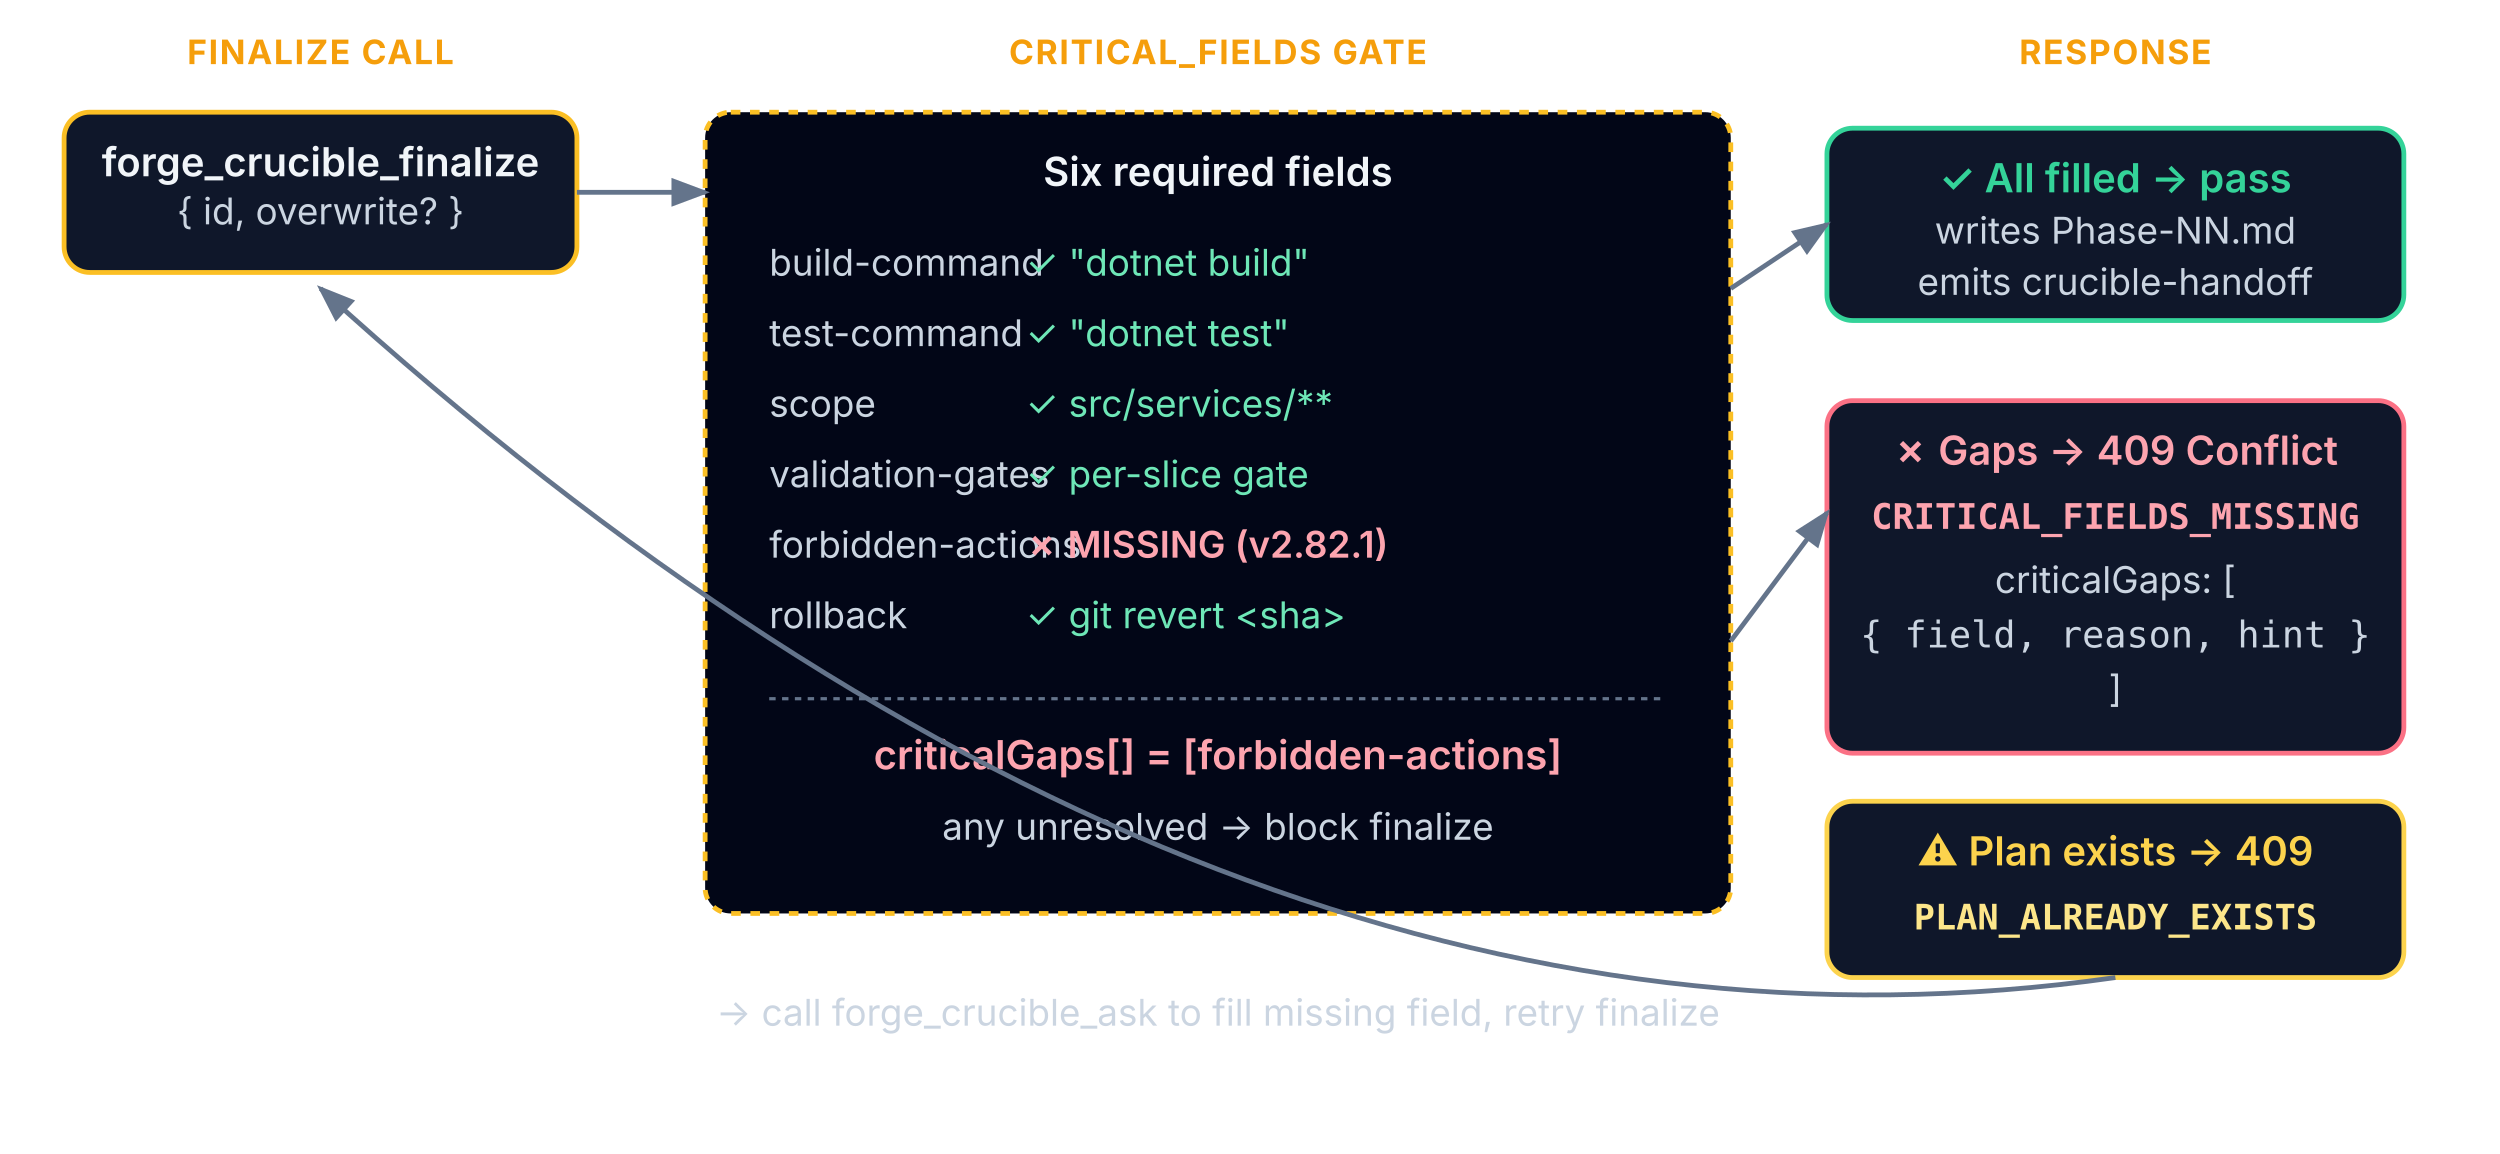
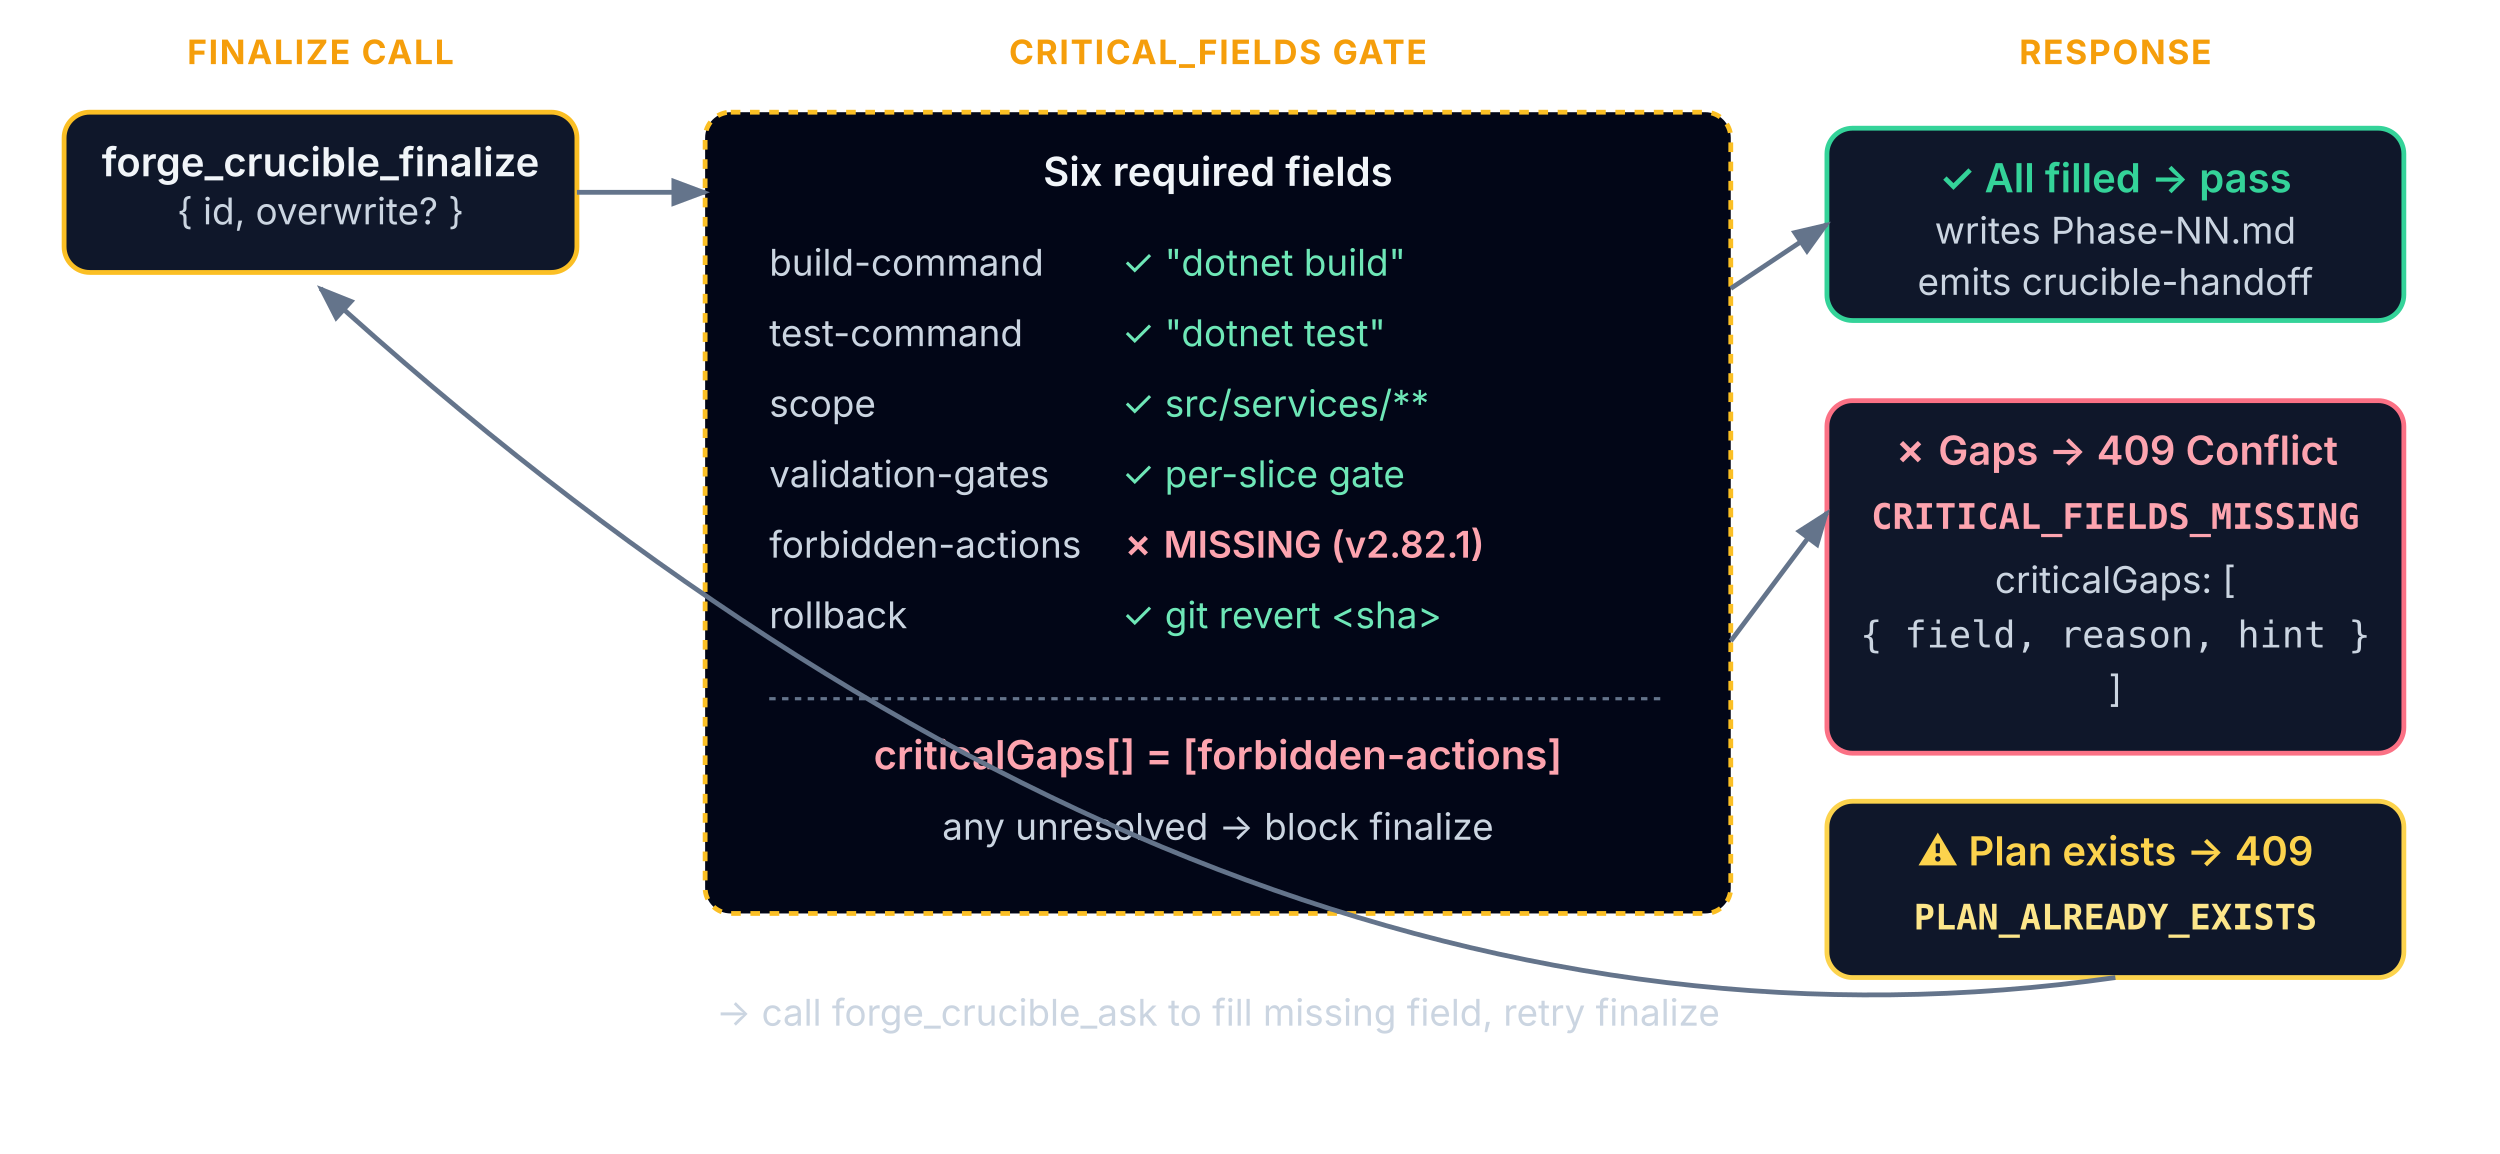
<svg xmlns="http://www.w3.org/2000/svg" viewBox="0 0 780 360" fill="none">
  <style>
    text { font-family: 'Inter', sans-serif; }
    .node { rx: 8; ry: 8; stroke-width: 1.5; }
    .arrow { stroke: #64748b; stroke-width: 1.5; fill: none; marker-end: url(#cgah); }
    .label { font-size: 11.5px; fill: #cbd5e1; }
    .title { font-size: 12.5px; fill: #f1f5f9; font-weight: 600; }
    .phase { font-size: 10.5px; fill: #f59e0b; font-weight: 700; text-transform: uppercase; letter-spacing: 0.05em; }
    .field-ok { font-size: 11.5px; fill: #6ee7b7; }
    .field-gap { font-size: 11.5px; fill: #fda4af; font-weight: 600; }
    .err { font-size: 11px; fill: #fda4af; font-family: 'JetBrains Mono', monospace; font-weight: 600; }
  </style>
  <defs>
    <marker id="cgah" markerWidth="8" markerHeight="6" refX="7" refY="3" orient="auto">
      <path d="M0,0 L8,3 L0,6" fill="#64748b" />
    </marker>
  </defs>
  <text x="100" y="20" class="phase" text-anchor="middle">FINALIZE CALL</text>
  <rect x="20" y="35" width="160" height="50" class="node" fill="#0f172a" stroke="#fbbf24" />
  <text x="100" y="55" class="title" text-anchor="middle">forge_crucible_finalize</text>
  <text x="100" y="70" class="label" text-anchor="middle">{ id, overwrite? }</text>
  <text x="380" y="20" class="phase" text-anchor="middle">CRITICAL_FIELDS GATE</text>
  <rect x="220" y="35" width="320" height="250" class="node" fill="#020617" stroke="#fbbf24" stroke-dasharray="3 3" />
  <text x="380" y="58" class="title" text-anchor="middle">Six required fields</text>
  <text x="240" y="86" class="label">build-command</text>
-   <text x="320" y="86" class="field-ok">✓ "dotnet build"</text>
+   <text x="350" y="86" class="field-ok">✓ "dotnet build"</text>
  <text x="240" y="108" class="label">test-command</text>
-   <text x="320" y="108" class="field-ok">✓ "dotnet test"</text>
+   <text x="350" y="108" class="field-ok">✓ "dotnet test"</text>
  <text x="240" y="130" class="label">scope</text>
-   <text x="320" y="130" class="field-ok">✓ src/services/**</text>
+   <text x="350" y="130" class="field-ok">✓ src/services/**</text>
  <text x="240" y="152" class="label">validation-gates</text>
-   <text x="320" y="152" class="field-ok">✓ per-slice gate</text>
+   <text x="350" y="152" class="field-ok">✓ per-slice gate</text>
  <text x="240" y="174" class="label">forbidden-actions</text>
-   <text x="320" y="174" class="field-gap">✗ MISSING (v2.82.1)</text>
+   <text x="350" y="174" class="field-gap">✗ MISSING (v2.82.1)</text>
  <text x="240" y="196" class="label">rollback</text>
-   <text x="320" y="196" class="field-ok">✓ git revert &lt;sha&gt;</text>
+   <text x="350" y="196" class="field-ok">✓ git revert &lt;sha&gt;</text>
  <line x1="240" y1="218" x2="520" y2="218" stroke="#64748b" stroke-width="1" stroke-dasharray="2 2" />
  <text x="380" y="240" class="title" style="fill:#fda4af;" text-anchor="middle">criticalGaps[] = [forbidden-actions]</text>
  <text x="380" y="262" class="label" text-anchor="middle">any unresolved → block finalize</text>
  <path d="M180,60 L220,60" class="arrow" />
  <text x="660" y="20" class="phase" text-anchor="middle">RESPONSE</text>
  <rect x="570" y="40" width="180" height="60" class="node" fill="#0f172a" stroke="#34d399" />
  <text x="660" y="60" class="title" style="fill:#34d399;" text-anchor="middle">✓ All filled → pass</text>
  <text x="660" y="76" class="label" text-anchor="middle">writes Phase-NN.md</text>
  <text x="660" y="92" class="label" text-anchor="middle">emits crucible-handoff</text>
  <path d="M540,90 L570,70" class="arrow" />
  <rect x="570" y="125" width="180" height="110" class="node" fill="#0f172a" stroke="#fb7185" />
  <text x="660" y="145" class="title" style="fill:#fda4af;" text-anchor="middle">✗ Gaps → 409 Conflict</text>
  <text x="660" y="165" class="err" text-anchor="middle">CRITICAL_FIELDS_MISSING</text>
  <text x="660" y="185" class="label" text-anchor="middle">criticalGaps: [</text>
  <text x="660" y="202" class="label" style="font-family:'JetBrains Mono',monospace;" text-anchor="middle">{ field, reason, hint }</text>
  <text x="660" y="219" class="label" text-anchor="middle">]</text>
  <path d="M540,200 L570,160" class="arrow" />
  <rect x="570" y="250" width="180" height="55" class="node" fill="#0f172a" stroke="#fcd34d" />
  <text x="660" y="270" class="title" style="fill:#fcd34d;" text-anchor="middle">⚠ Plan exists → 409</text>
  <text x="660" y="290" class="err" style="fill:#fde68a;" text-anchor="middle">PLAN_ALREADY_EXISTS</text>
  <text x="380" y="320" class="label" style="fill:#cbd5e1;" text-anchor="middle">→ call forge_crucible_ask to fill missing field, retry finalize</text>
  <path d="M660,305 Q380,345 100,90" class="arrow" />
</svg>
